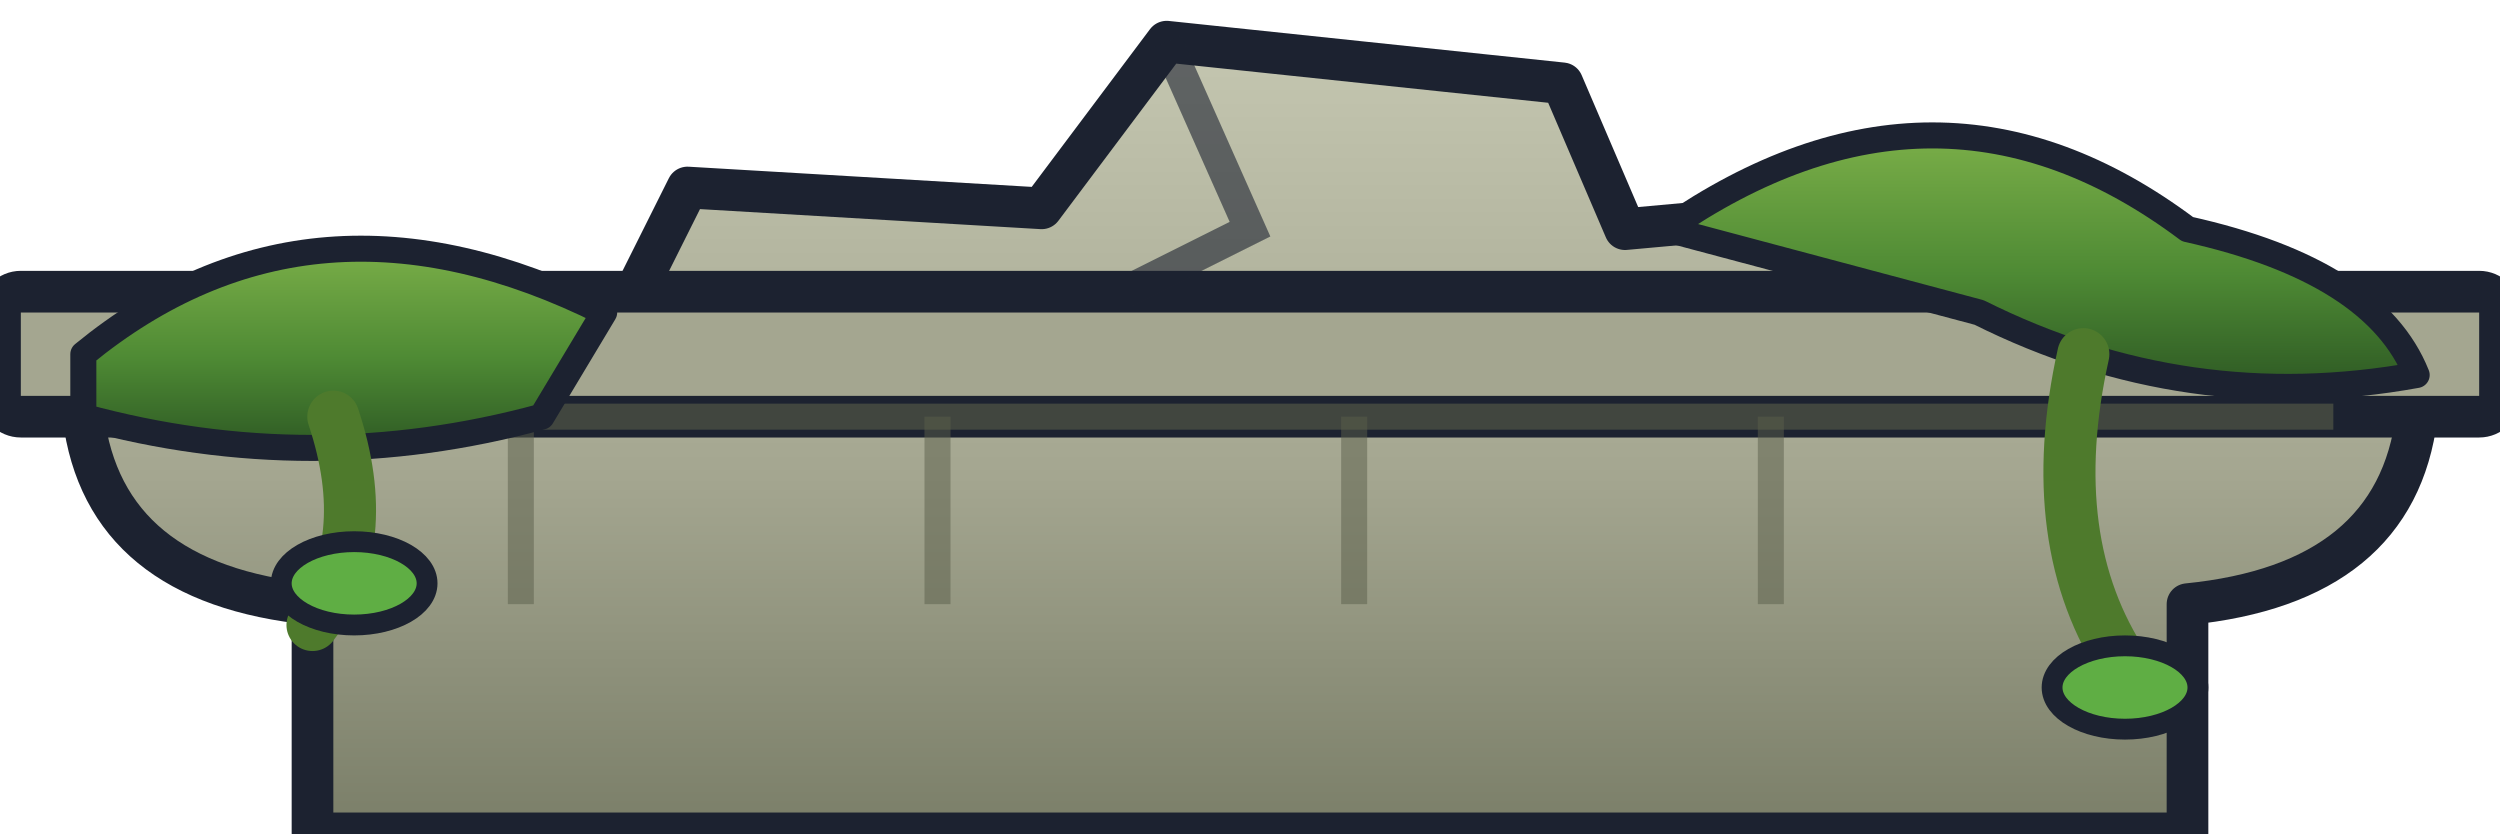
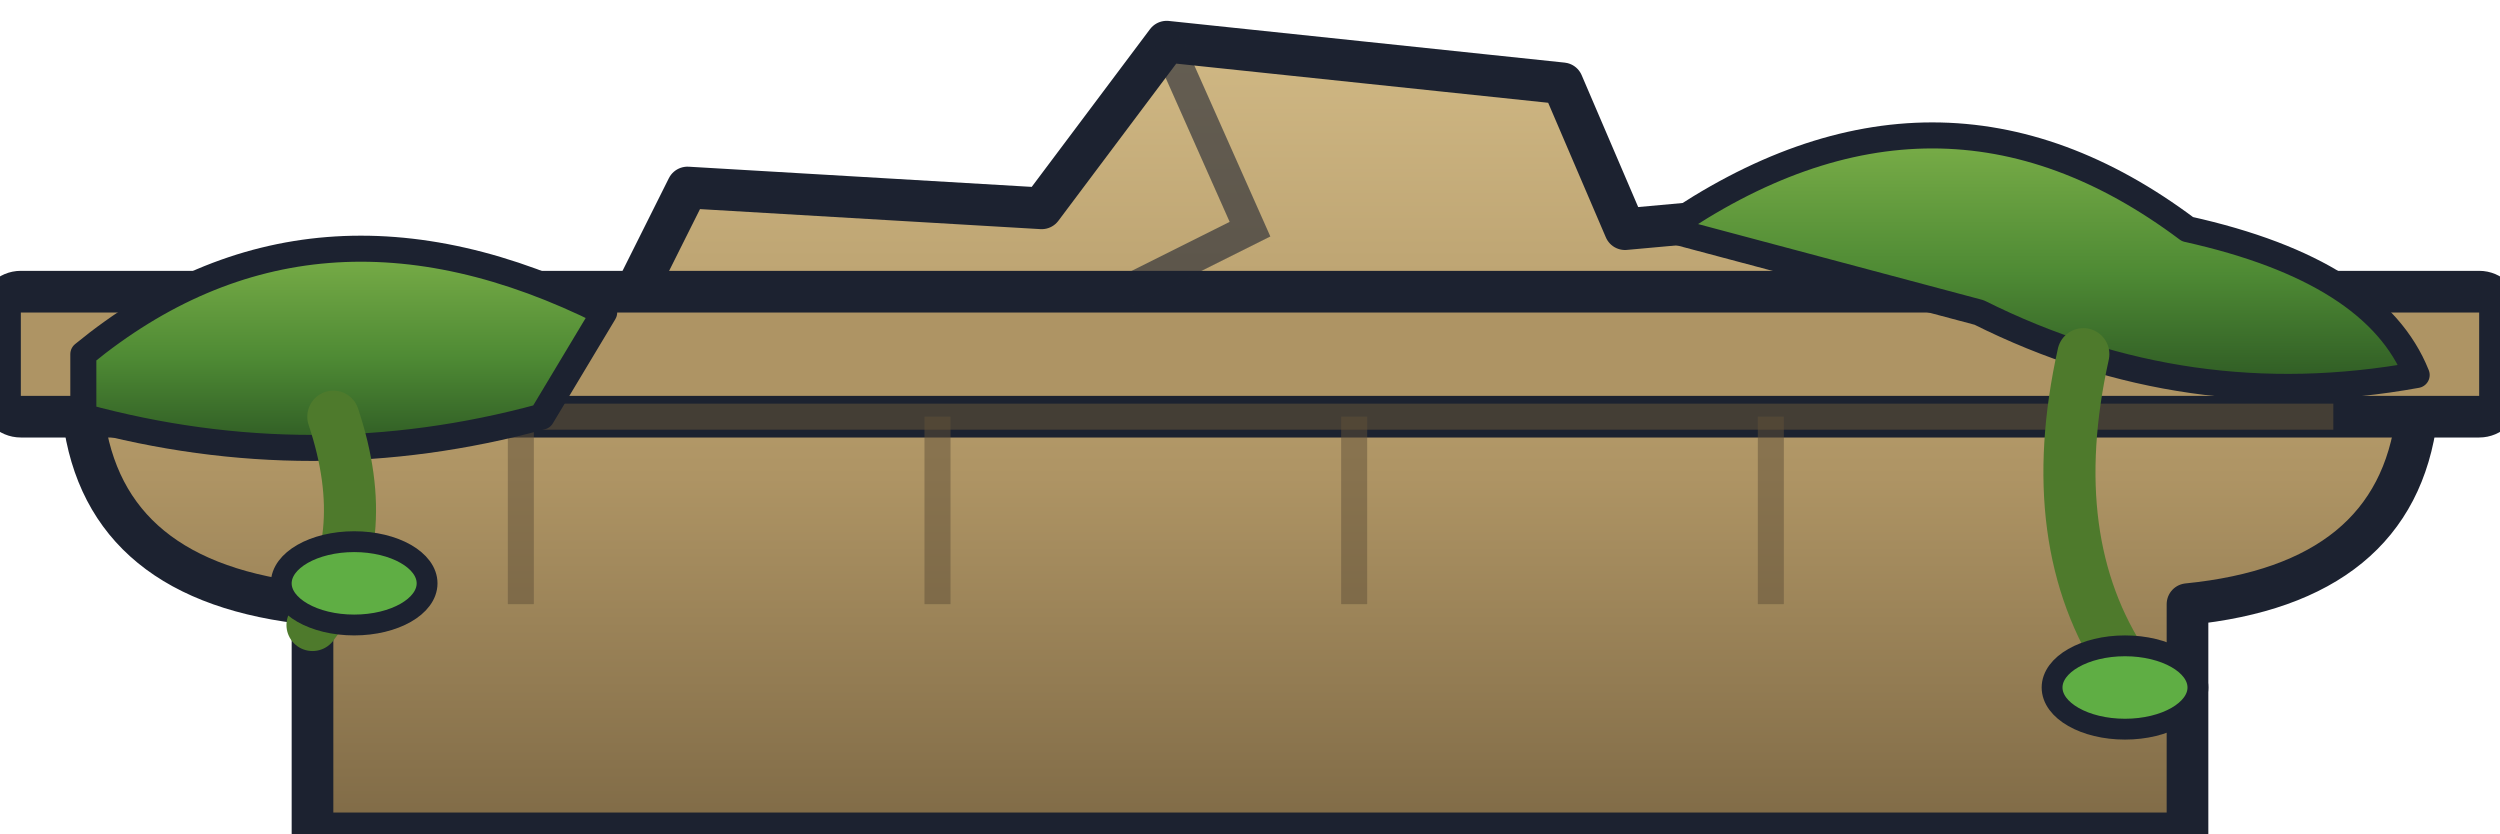
<svg xmlns="http://www.w3.org/2000/svg" width="240" height="80" viewBox="0 -80 240 80">
  <defs>
    <linearGradient id="rc_stone" x1="0" y1="0" x2="0" y2="1">
-       <stop offset="0" stop-color="#c4c6b0" />
-       <stop offset="0.55" stop-color="#a4a690" />
-       <stop offset="1" stop-color="#7a7e68" />
+       <stop offset="0" stop-color="#d0b884" />
+       <stop offset="0.55" stop-color="#ae9464" />
+       <stop offset="1" stop-color="#7f6a46" />
    </linearGradient>
    <linearGradient id="rc_moss" x1="0" y1="0" x2="0" y2="1">
      <stop offset="0" stop-color="#7aae48" />
      <stop offset="0.55" stop-color="#4e8a34" />
      <stop offset="1" stop-color="#2e5a24" />
    </linearGradient>
  </defs>
  <path d="M30 0 L30 -22 Q10 -24 8 -40 L8 -50 L60 -50 L66 -62 L100 -60 L112 -76 L150 -72 L156 -58 L200 -62 L206 -50 L232 -50 L232 -40 Q230 -24 210 -22 L210 0Z" fill="url(#rc_stone)" stroke="#1c2230" stroke-width="4" stroke-linejoin="round" stroke-linecap="round" />
-   <rect x="0" y="-52" width="240" height="12" rx="2" fill="#a4a690" stroke="#1c2230" stroke-width="4" stroke-linejoin="round" />
-   <path d="M16 -40 L224 -40" stroke="#5a5e4a" stroke-width="2.5" opacity=".6" />
-   <path d="M50 -22 l0 -18 M90 -22 l0 -18 M130 -22 l0 -18 M170 -22 l0 -18" stroke="#5a5e4a" stroke-width="2.5" opacity=".5" />
+   <rect x="0" y="-52" width="240" height="12" rx="2" fill="#ae9464" stroke="#1c2230" stroke-width="4" stroke-linejoin="round" />
+   <path d="M16 -40 L224 -40" stroke="#5f5038" stroke-width="2.5" opacity=".6" />
+   <path d="M50 -22 l0 -18 M90 -22 l0 -18 M130 -22 l0 -18 M170 -22 l0 -18" stroke="#5f5038" stroke-width="2.5" opacity=".5" />
  <path d="M112 -76 L120 -58 L108 -52" fill="none" stroke="#1c2230" stroke-width="3" opacity=".6" />
  <path d="M8 -46 Q30 -64 58 -50 L52 -40 Q30 -34 8 -40Z" fill="url(#rc_moss)" stroke="#1c2230" stroke-width="2.5" stroke-linejoin="round" stroke-linecap="round" />
  <path d="M160 -58 Q186 -76 210 -58 Q228 -54 232 -44 Q210 -40 190 -50Z" fill="url(#rc_moss)" stroke="#1c2230" stroke-width="2.5" stroke-linejoin="round" stroke-linecap="round" />
  <path d="M200 -46 q-4 18 4 30 M32 -40 q4 12 -2 20" fill="none" stroke="#4e7a2c" stroke-width="5" stroke-linecap="round" />
  <ellipse cx="204" cy="-14" rx="7" ry="4" fill="#5fae44" stroke="#1c2230" stroke-width="2" />
  <ellipse cx="34" cy="-24" rx="7" ry="4" fill="#5fae44" stroke="#1c2230" stroke-width="2" />
</svg>
